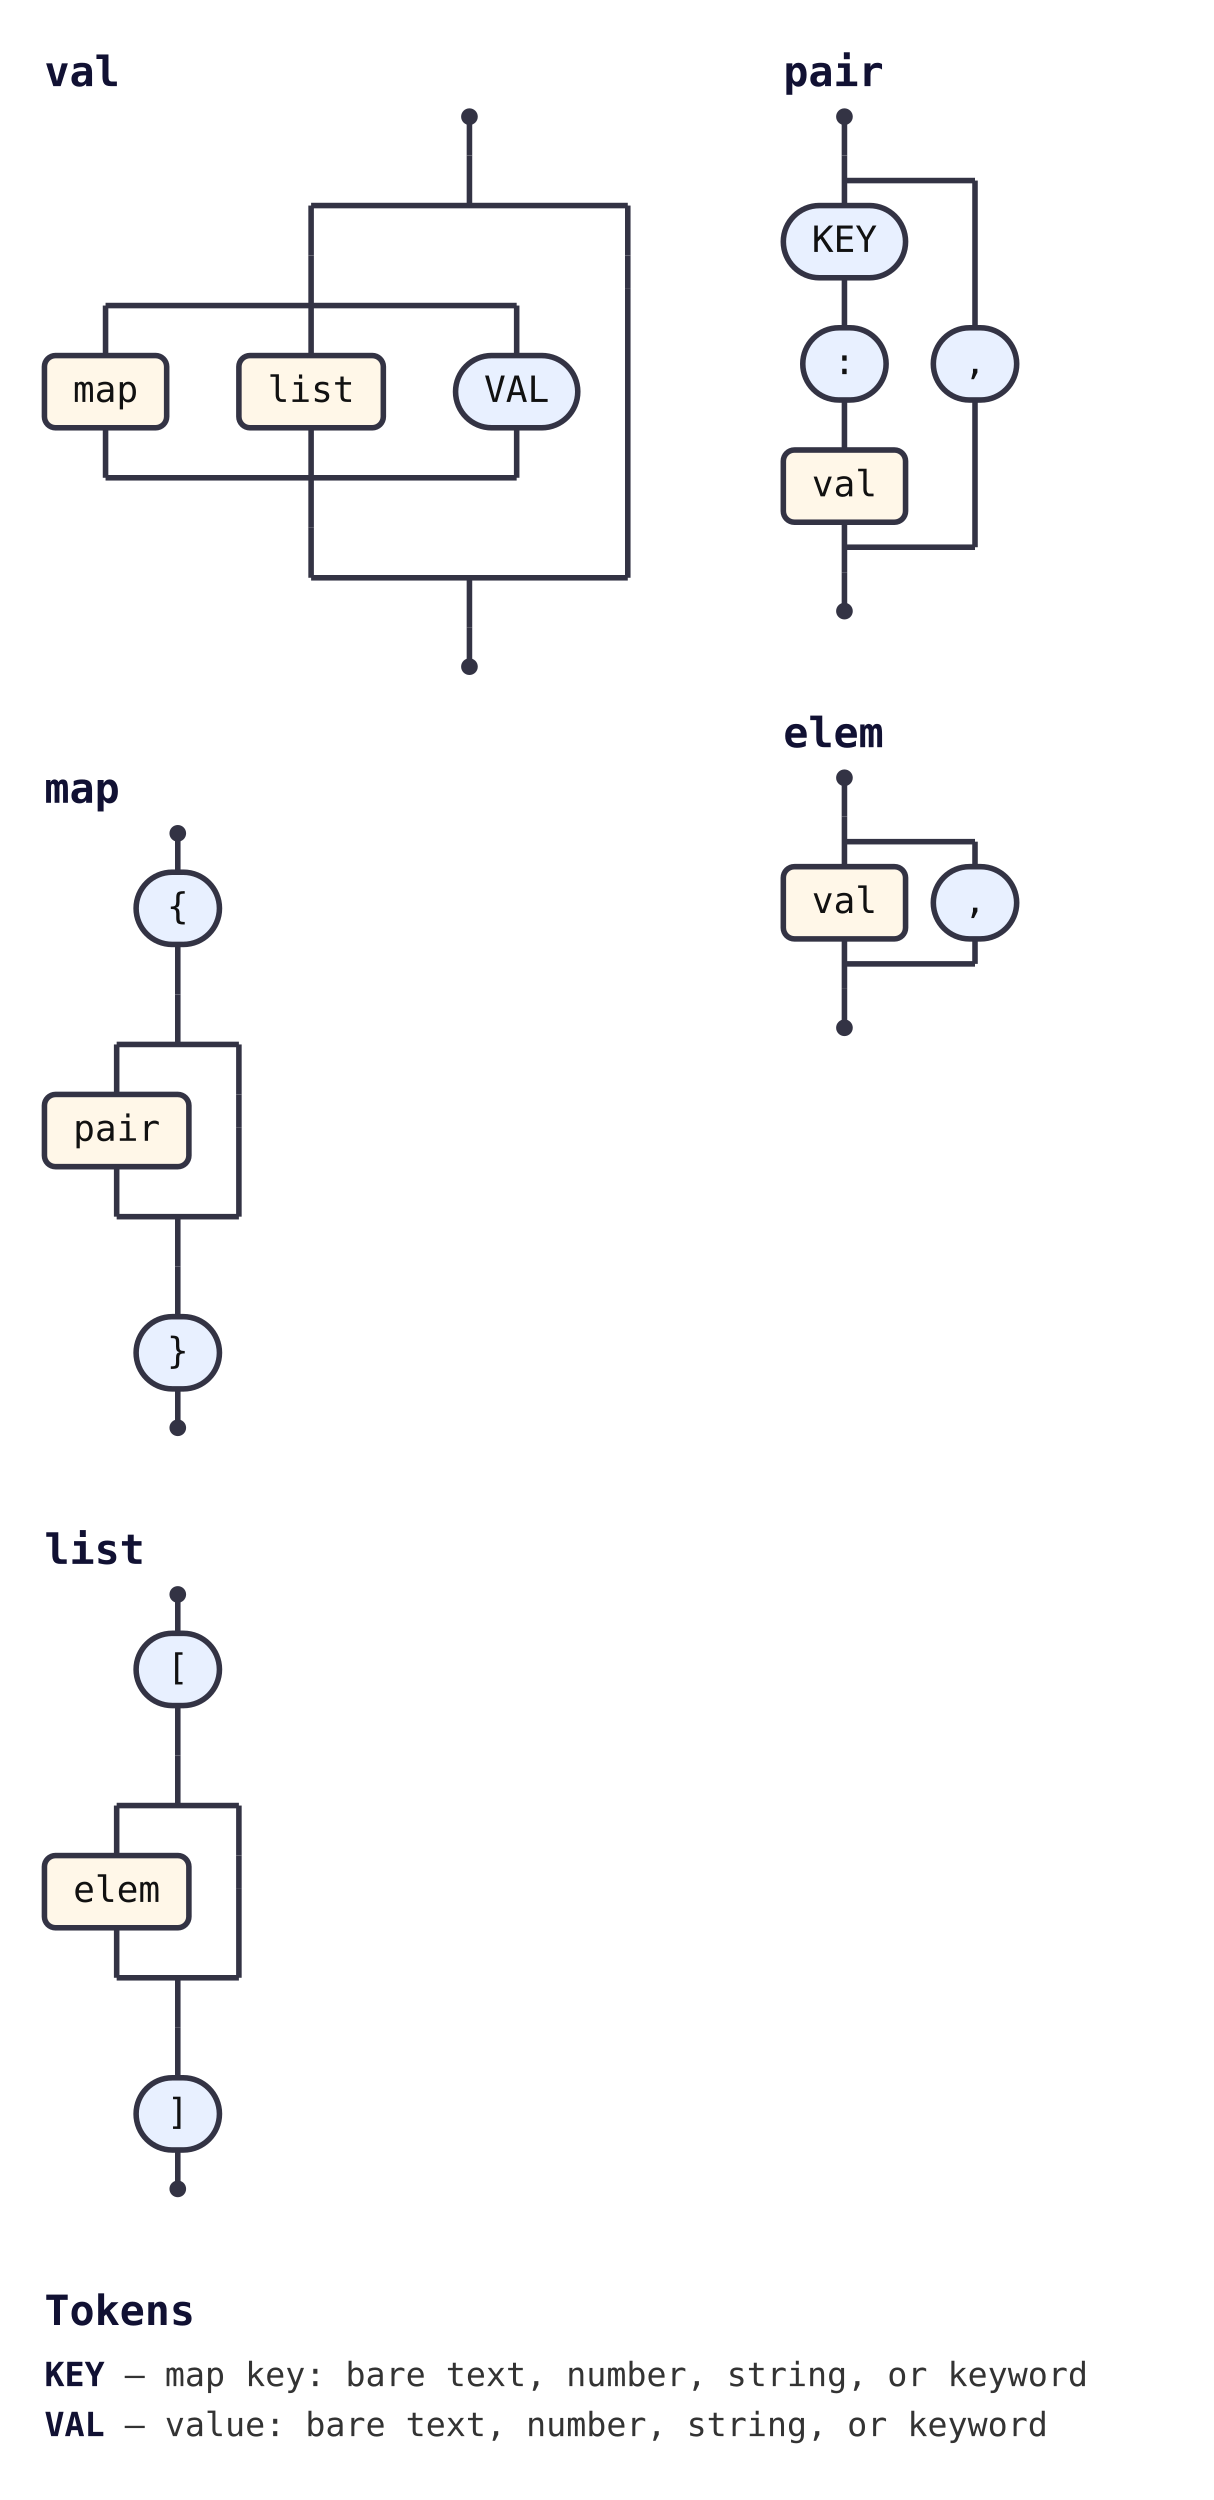
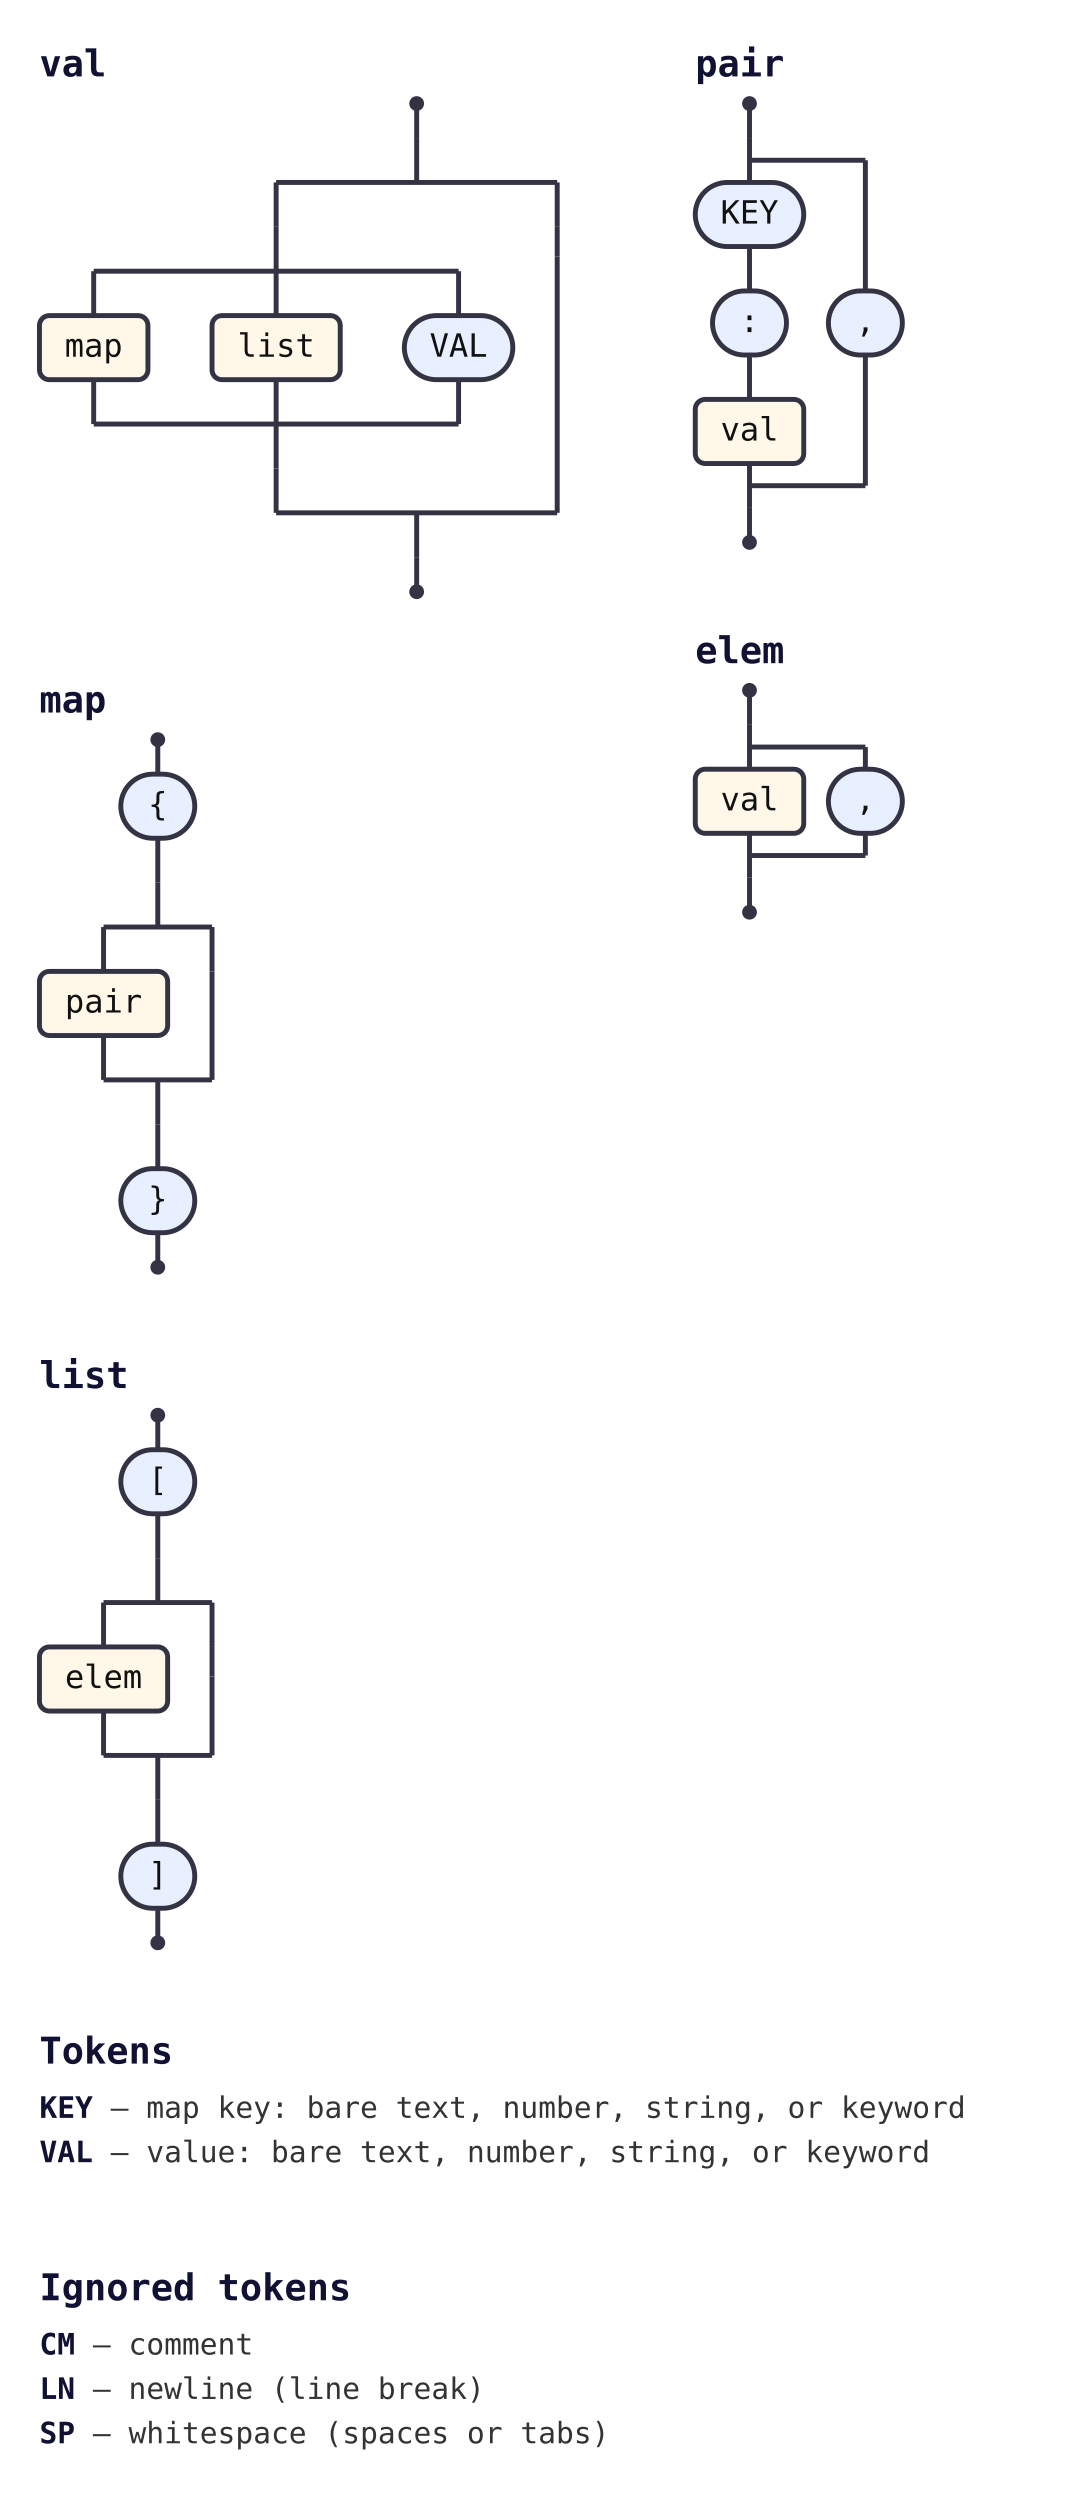
- <svg xmlns="http://www.w3.org/2000/svg" class="railroad" width="437" height="900" viewBox="0 0 437 900">
+ <svg xmlns="http://www.w3.org/2000/svg" class="railroad" width="437" height="1014" viewBox="0 0 437 1014">
  <style>svg.railroad{background:#fff;font-family:monospace;font-size:13px}.rr-line{stroke:#334;stroke-width:2;fill:none}.rr-cap{fill:#334}.rr-term{fill:#e8f0ff;stroke:#334;stroke-width:2}.rr-nonterm{fill:#fff7e8;stroke:#334;stroke-width:2}.rr-label{fill:#111;text-anchor:middle;dominant-baseline:middle}.rr-comment{fill:#666;font-style:italic;text-anchor:middle;dominant-baseline:middle}.rr-title{fill:#113;font-weight:bold;font-size:15px}.rr-legend{fill:#333;font-size:12px}.rr-legend-tok{fill:#113;font-weight:bold}a:hover .rr-nonterm{fill:#ffe6b3;cursor:pointer}</style>
  <g>
    <g id="val">
      <text class="rr-title" x="16" y="31">val</text>
      <circle class="rr-cap" cx="169" cy="42" r="3" />
      <path class="rr-line" d="M169 42V56" />
      <path class="rr-line" d="M169 56V74" />
      <path class="rr-line" d="M112 74H226" />
      <path class="rr-line" d="M112 208H226" />
      <path class="rr-line" d="M169 208V226" />
      <path class="rr-line" d="M112 74V92" />
      <path class="rr-line" d="M112 92V110" />
      <path class="rr-line" d="M38 110H186" />
      <path class="rr-line" d="M38 172H186" />
      <path class="rr-line" d="M112 172V190" />
      <path class="rr-line" d="M38 110V128" />
      <a href="#map">
        <rect class="rr-nonterm" x="16" y="128" width="44" height="26" rx="4" ry="4" />
        <text class="rr-label" x="38" y="141">map</text>
      </a>
      <path class="rr-line" d="M38 154V172" />
      <path class="rr-line" d="M112 110V128" />
      <a href="#list">
        <rect class="rr-nonterm" x="86" y="128" width="52" height="26" rx="4" ry="4" />
        <text class="rr-label" x="112" y="141">list</text>
      </a>
      <path class="rr-line" d="M112 154V172" />
      <path class="rr-line" d="M186 110V128" />
      <rect class="rr-term" x="164" y="128" width="44" height="26" rx="13" ry="13" />
      <text class="rr-label" x="186" y="141">VAL</text>
      <path class="rr-line" d="M186 154V172" />
      <path class="rr-line" d="M112 190V208" />
      <path class="rr-line" d="M226 74V92" />
      <path class="rr-line" d="M226 92V104" />
      <path class="rr-line" d="M226 104V208" />
      <path class="rr-line" d="M169 226V240" />
      <circle class="rr-cap" cx="169" cy="240" r="3" />
    </g>
    <g id="map">
      <text class="rr-title" x="16" y="289">map</text>
      <circle class="rr-cap" cx="64" cy="300" r="3" />
      <path class="rr-line" d="M64 300V314" />
      <rect class="rr-term" x="49" y="314" width="30" height="26" rx="13" ry="13" />
      <text class="rr-label" x="64" y="327">{</text>
      <path class="rr-line" d="M64 340V358" />
      <path class="rr-line" d="M64 358V376" />
      <path class="rr-line" d="M42 376H86" />
      <path class="rr-line" d="M42 438H86" />
      <path class="rr-line" d="M64 438V456" />
      <path class="rr-line" d="M42 376V394" />
      <a href="#pair">
        <rect class="rr-nonterm" x="16" y="394" width="52" height="26" rx="4" ry="4" />
        <text class="rr-label" x="42" y="407">pair</text>
      </a>
      <path class="rr-line" d="M42 420V438" />
      <path class="rr-line" d="M86 376V394" />
      <path class="rr-line" d="M86 394V406" />
      <path class="rr-line" d="M86 406V438" />
      <path class="rr-line" d="M64 456V474" />
      <rect class="rr-term" x="49" y="474" width="30" height="26" rx="13" ry="13" />
      <text class="rr-label" x="64" y="487">}</text>
      <path class="rr-line" d="M64 500V514" />
      <circle class="rr-cap" cx="64" cy="514" r="3" />
    </g>
    <g id="list">
      <text class="rr-title" x="16" y="563">list</text>
      <circle class="rr-cap" cx="64" cy="574" r="3" />
      <path class="rr-line" d="M64 574V588" />
      <rect class="rr-term" x="49" y="588" width="30" height="26" rx="13" ry="13" />
      <text class="rr-label" x="64" y="601">[</text>
      <path class="rr-line" d="M64 614V632" />
      <path class="rr-line" d="M64 632V650" />
      <path class="rr-line" d="M42 650H86" />
      <path class="rr-line" d="M42 712H86" />
      <path class="rr-line" d="M64 712V730" />
      <path class="rr-line" d="M42 650V668" />
      <a href="#elem">
        <rect class="rr-nonterm" x="16" y="668" width="52" height="26" rx="4" ry="4" />
        <text class="rr-label" x="42" y="681">elem</text>
      </a>
      <path class="rr-line" d="M42 694V712" />
      <path class="rr-line" d="M86 650V668" />
      <path class="rr-line" d="M86 668V680" />
      <path class="rr-line" d="M86 680V712" />
      <path class="rr-line" d="M64 730V748" />
      <rect class="rr-term" x="49" y="748" width="30" height="26" rx="13" ry="13" />
      <text class="rr-label" x="64" y="761">]</text>
      <path class="rr-line" d="M64 774V788" />
      <circle class="rr-cap" cx="64" cy="788" r="3" />
    </g>
    <g id="pair">
      <text class="rr-title" x="282" y="31">pair</text>
      <circle class="rr-cap" cx="304" cy="42" r="3" />
      <path class="rr-line" d="M304 42V56" />
      <path class="rr-line" d="M304 56V74" />
      <rect class="rr-term" x="282" y="74" width="44" height="26" rx="13" ry="13" />
      <text class="rr-label" x="304" y="87">KEY</text>
      <path class="rr-line" d="M304 100V118" />
      <rect class="rr-term" x="289" y="118" width="30" height="26" rx="13" ry="13" />
      <text class="rr-label" x="304" y="131">:</text>
      <path class="rr-line" d="M304 144V162" />
      <a href="#val">
        <rect class="rr-nonterm" x="282" y="162" width="44" height="26" rx="4" ry="4" />
        <text class="rr-label" x="304" y="175">val</text>
      </a>
      <path class="rr-line" d="M304 188V206" />
      <path class="rr-line" d="M304 197H351" />
      <path class="rr-line" d="M304 65H351" />
      <path class="rr-line" d="M351 144V197" />
      <path class="rr-line" d="M351 65V118" />
      <rect class="rr-term" x="336" y="118" width="30" height="26" rx="13" ry="13" />
      <text class="rr-label" x="351" y="131">,</text>
      <path class="rr-line" d="M304 206V220" />
      <circle class="rr-cap" cx="304" cy="220" r="3" />
    </g>
    <g id="elem">
      <text class="rr-title" x="282" y="269">elem</text>
      <circle class="rr-cap" cx="304" cy="280" r="3" />
      <path class="rr-line" d="M304 280V294" />
      <path class="rr-line" d="M304 294V312" />
      <a href="#val">
        <rect class="rr-nonterm" x="282" y="312" width="44" height="26" rx="4" ry="4" />
        <text class="rr-label" x="304" y="325">val</text>
      </a>
      <path class="rr-line" d="M304 338V356" />
      <path class="rr-line" d="M304 347H351" />
      <path class="rr-line" d="M304 303H351" />
      <path class="rr-line" d="M351 338V347" />
      <path class="rr-line" d="M351 303V312" />
      <rect class="rr-term" x="336" y="312" width="30" height="26" rx="13" ry="13" />
      <text class="rr-label" x="351" y="325">,</text>
      <path class="rr-line" d="M304 356V370" />
      <circle class="rr-cap" cx="304" cy="370" r="3" />
    </g>
    <text class="rr-title" x="16" y="837">Tokens</text>
    <text class="rr-legend" x="16" y="859">
      <tspan class="rr-legend-tok">KEY</tspan>  —  map key: bare text, number, string, or keyword</text>
    <text class="rr-legend" x="16" y="877">
      <tspan class="rr-legend-tok">VAL</tspan>  —  value: bare text, number, string, or keyword</text>
+     <text class="rr-title" x="16" y="933">Ignored tokens</text>
+     <text class="rr-legend" x="16" y="955">
+       <tspan class="rr-legend-tok">CM</tspan>  —  comment</text>
+     <text class="rr-legend" x="16" y="973">
+       <tspan class="rr-legend-tok">LN</tspan>  —  newline (line break)</text>
+     <text class="rr-legend" x="16" y="991">
+       <tspan class="rr-legend-tok">SP</tspan>  —  whitespace (spaces or tabs)</text>
  </g>
</svg>
